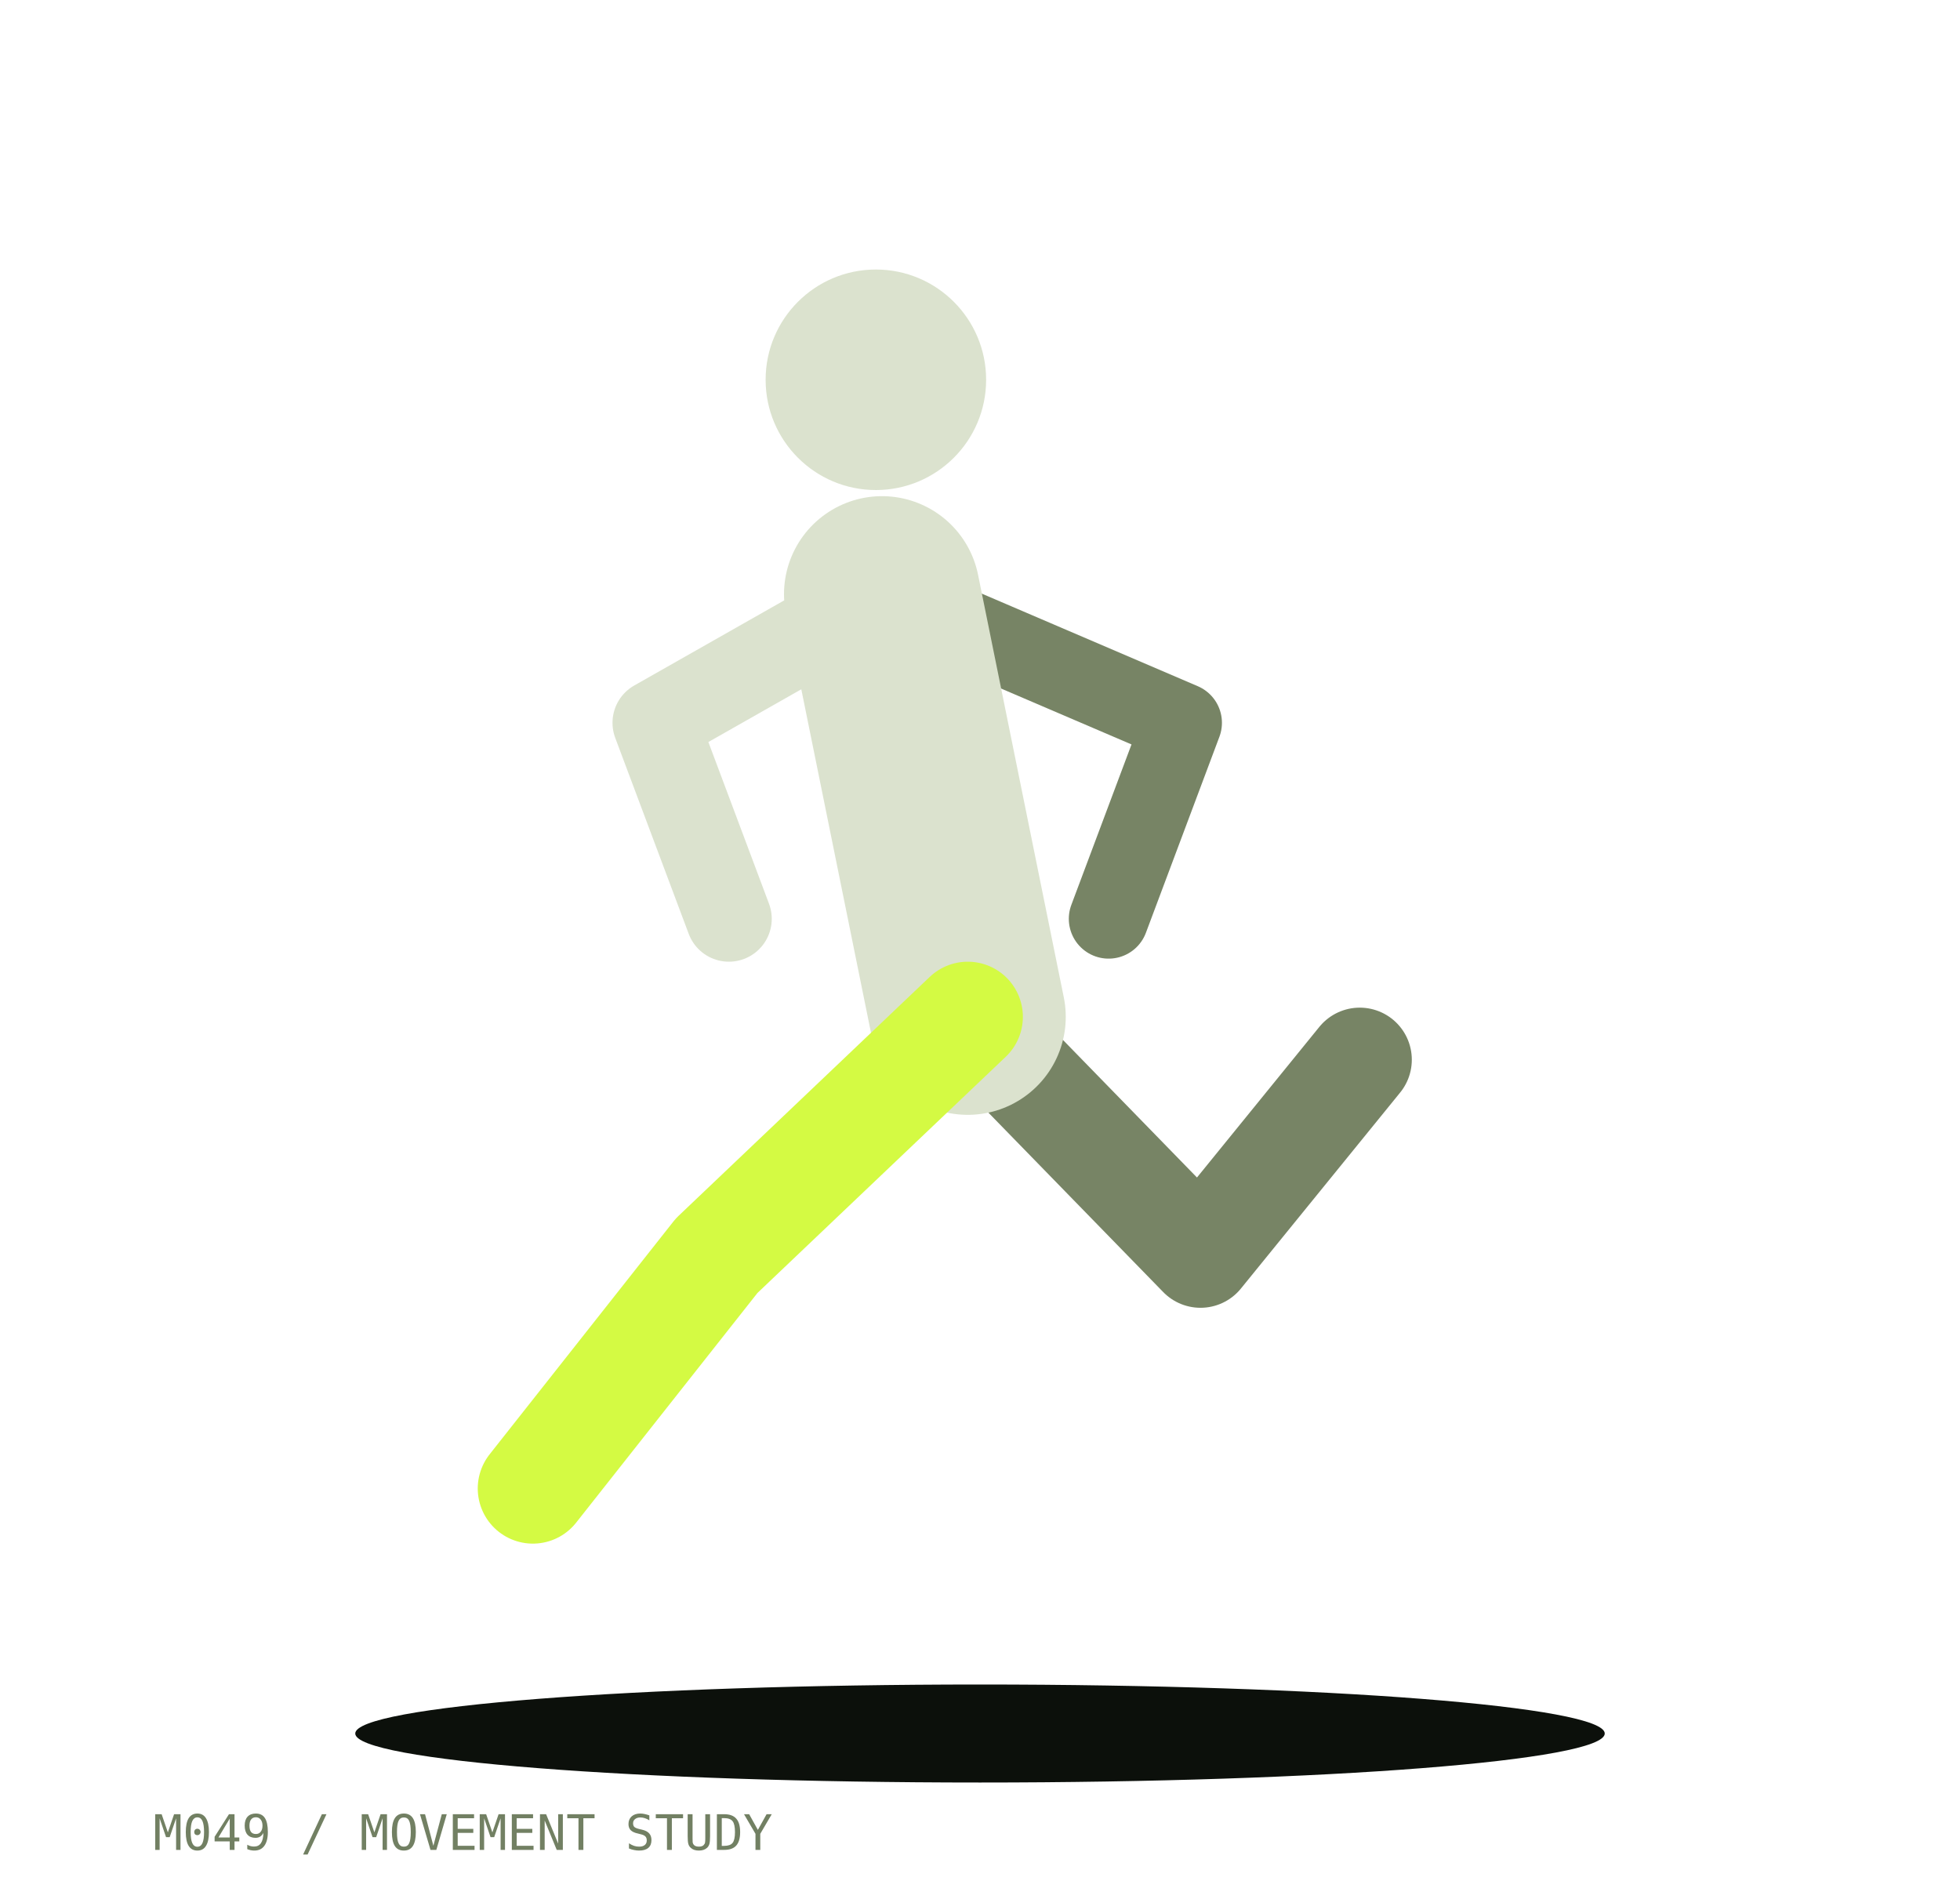
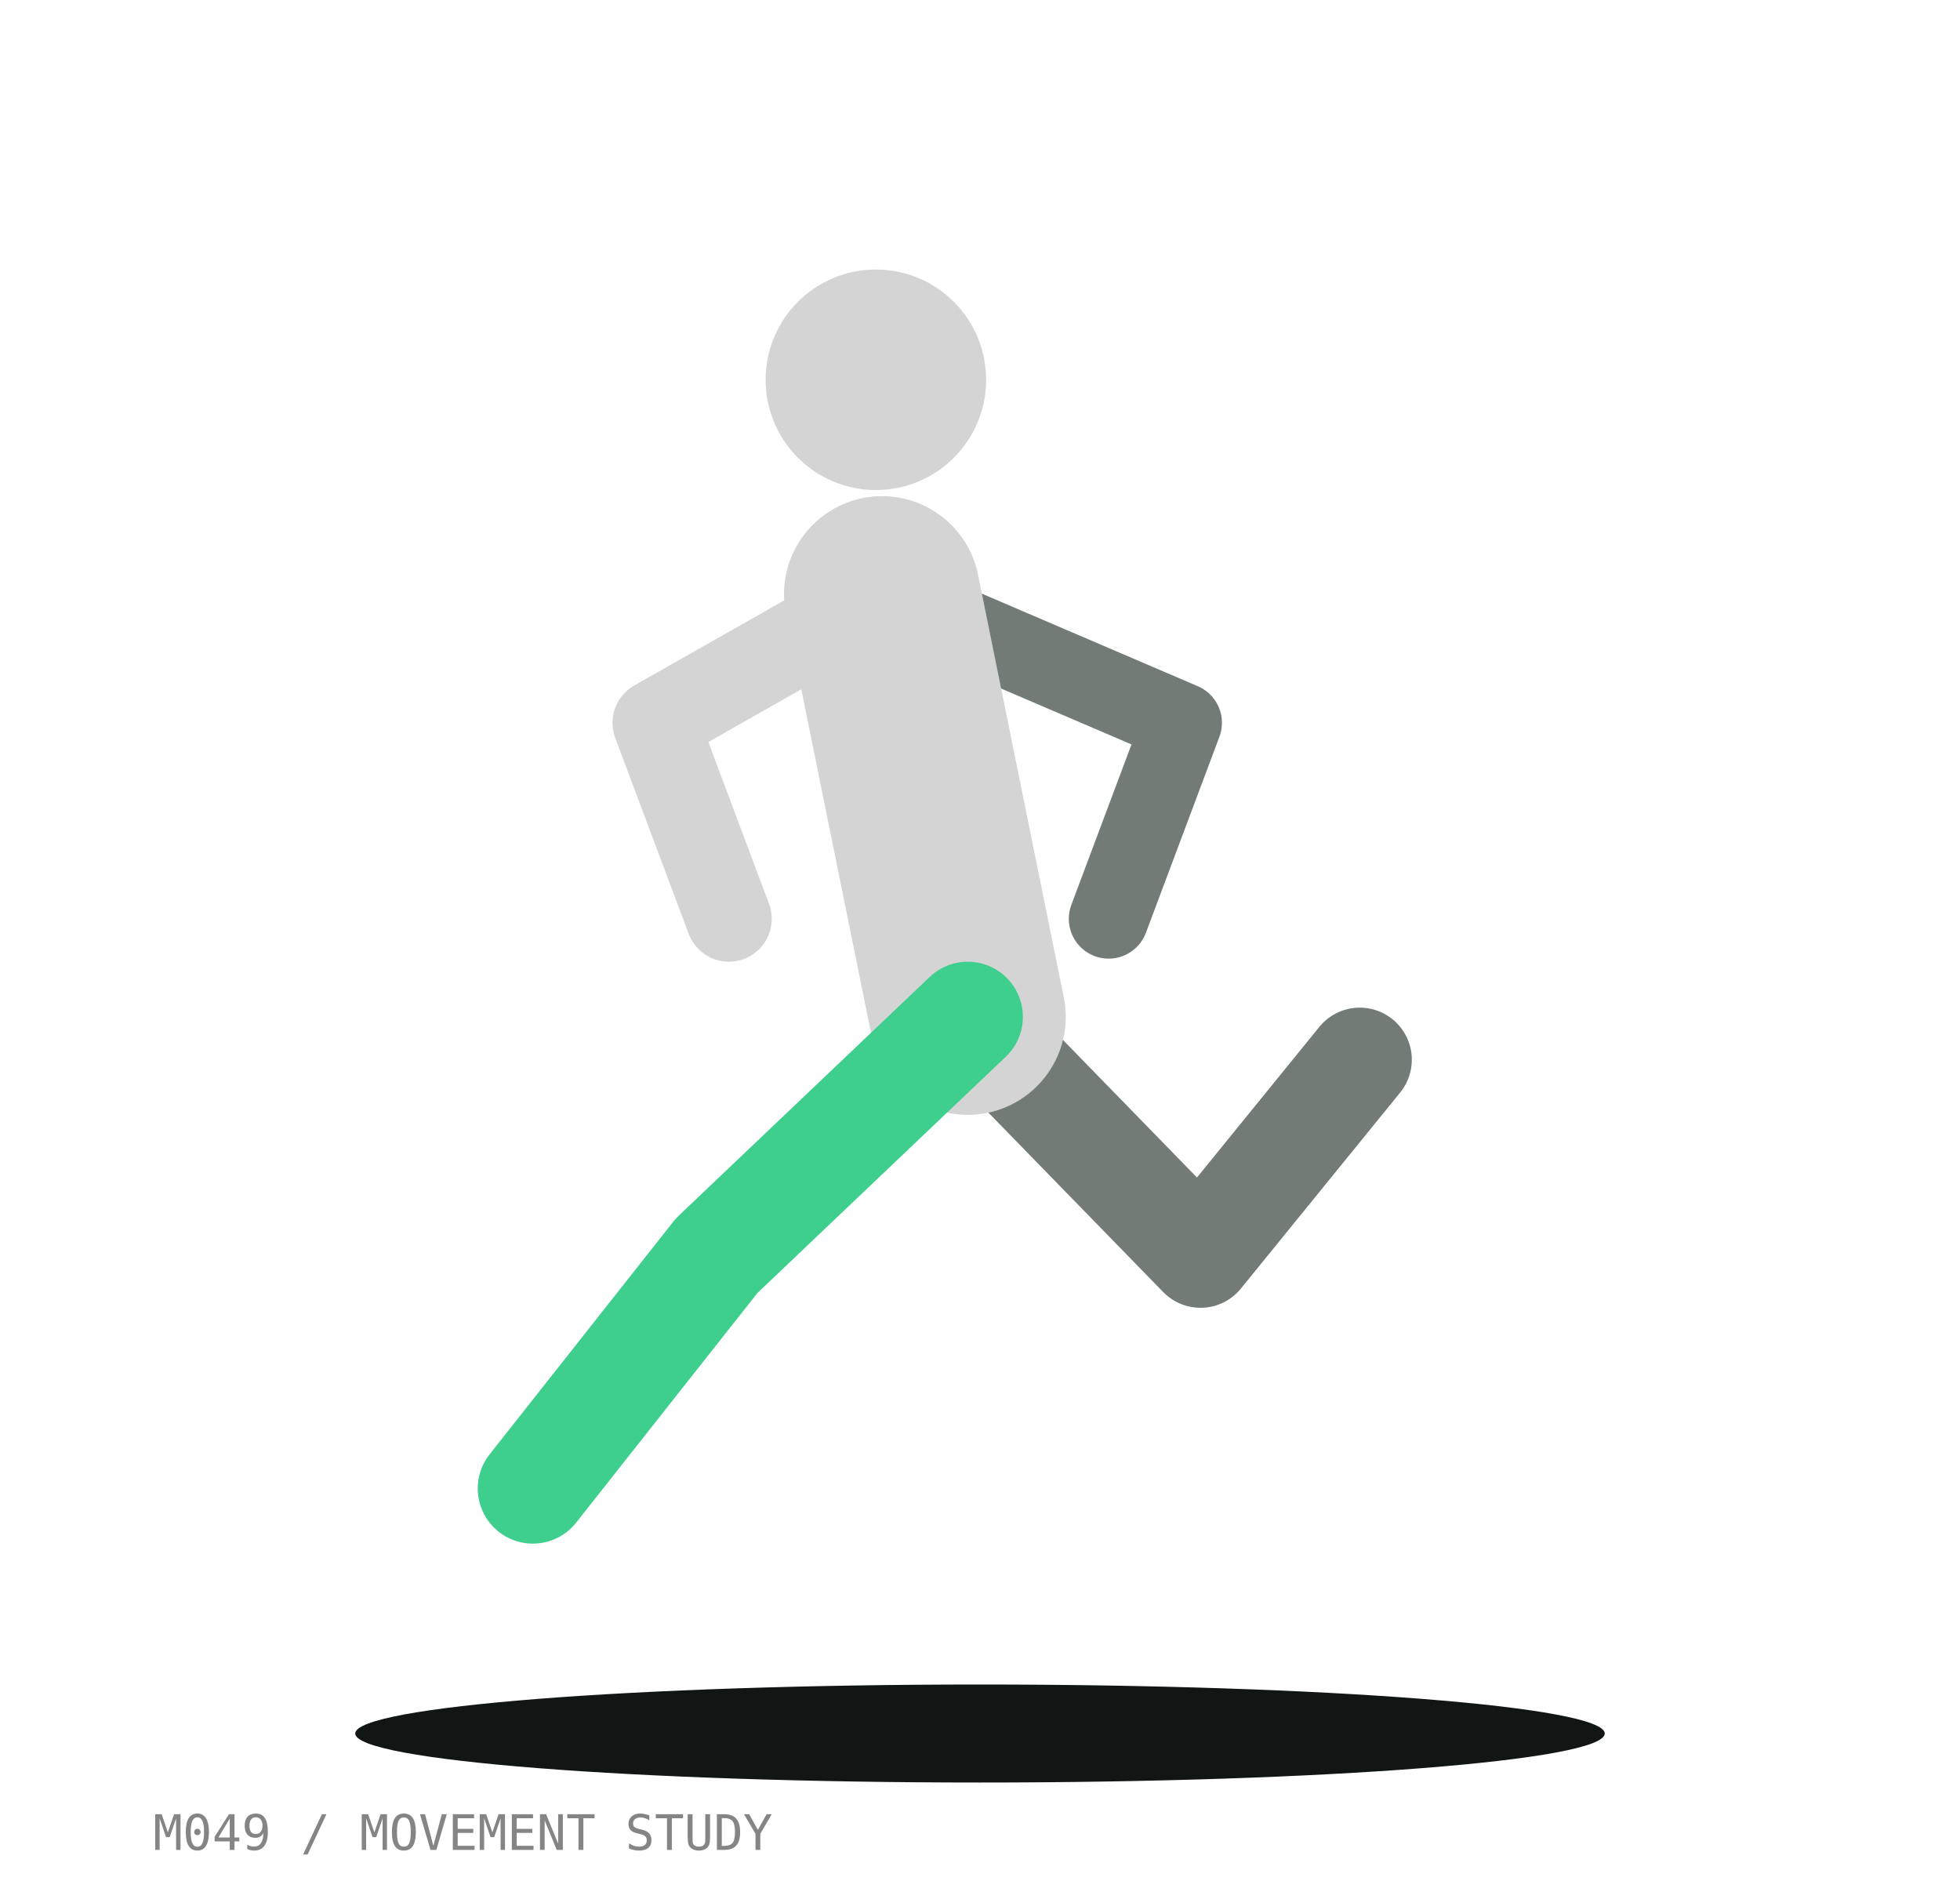
<svg xmlns="http://www.w3.org/2000/svg" viewBox="0 0 320 310">
-   <ellipse cx="160" cy="283" rx="102" ry="8" fill="#0c100b" />
+   <ellipse cx="160" cy="283" rx="102" ry="8" fill="#111513" />
  <g fill="none" stroke-linecap="round" stroke-linejoin="round">
-     <path d="M158 166 L196 205 L222 173" stroke="#778465" stroke-width="17" />
-     <path d="M144 97 L193 118 L181 150" stroke="#778465" stroke-width="13" />
-     <path d="M144 97 L158 166" stroke="#dbe2ce" stroke-width="32" />
-     <path d="M158 166 L117 205 L87 243" stroke="#d4fa43" stroke-width="18" />
-     <path d="M144 97 L107 118 L119 150" stroke="#dbe2ce" stroke-width="14" />
+     <path d="M158 166 L196 205 L222 173" stroke="#737b77" stroke-width="17" />
+     <path d="M144 97 L193 118 L181 150" stroke="#737b77" stroke-width="13" />
+     <path d="M144 97 L158 166" stroke="#d4d4d4" stroke-width="32" />
+     <path d="M158 166 L117 205 L87 243" stroke="#3ecf8e" stroke-width="18" />
+     <path d="M144 97 L107 118 L119 150" stroke="#d4d4d4" stroke-width="14" />
  </g>
-   <circle cx="143" cy="62" r="18" fill="#dbe2ce" />
-   <text x="25" y="302" fill="#728063" font-size="8" font-family="monospace">M049 / MOVEMENT STUDY</text>
+   <circle cx="143" cy="62" r="18" fill="#d4d4d4" />
+   <text x="25" y="302" fill="#858585" font-size="8" font-family="monospace">M049 / MOVEMENT STUDY</text>
</svg>
